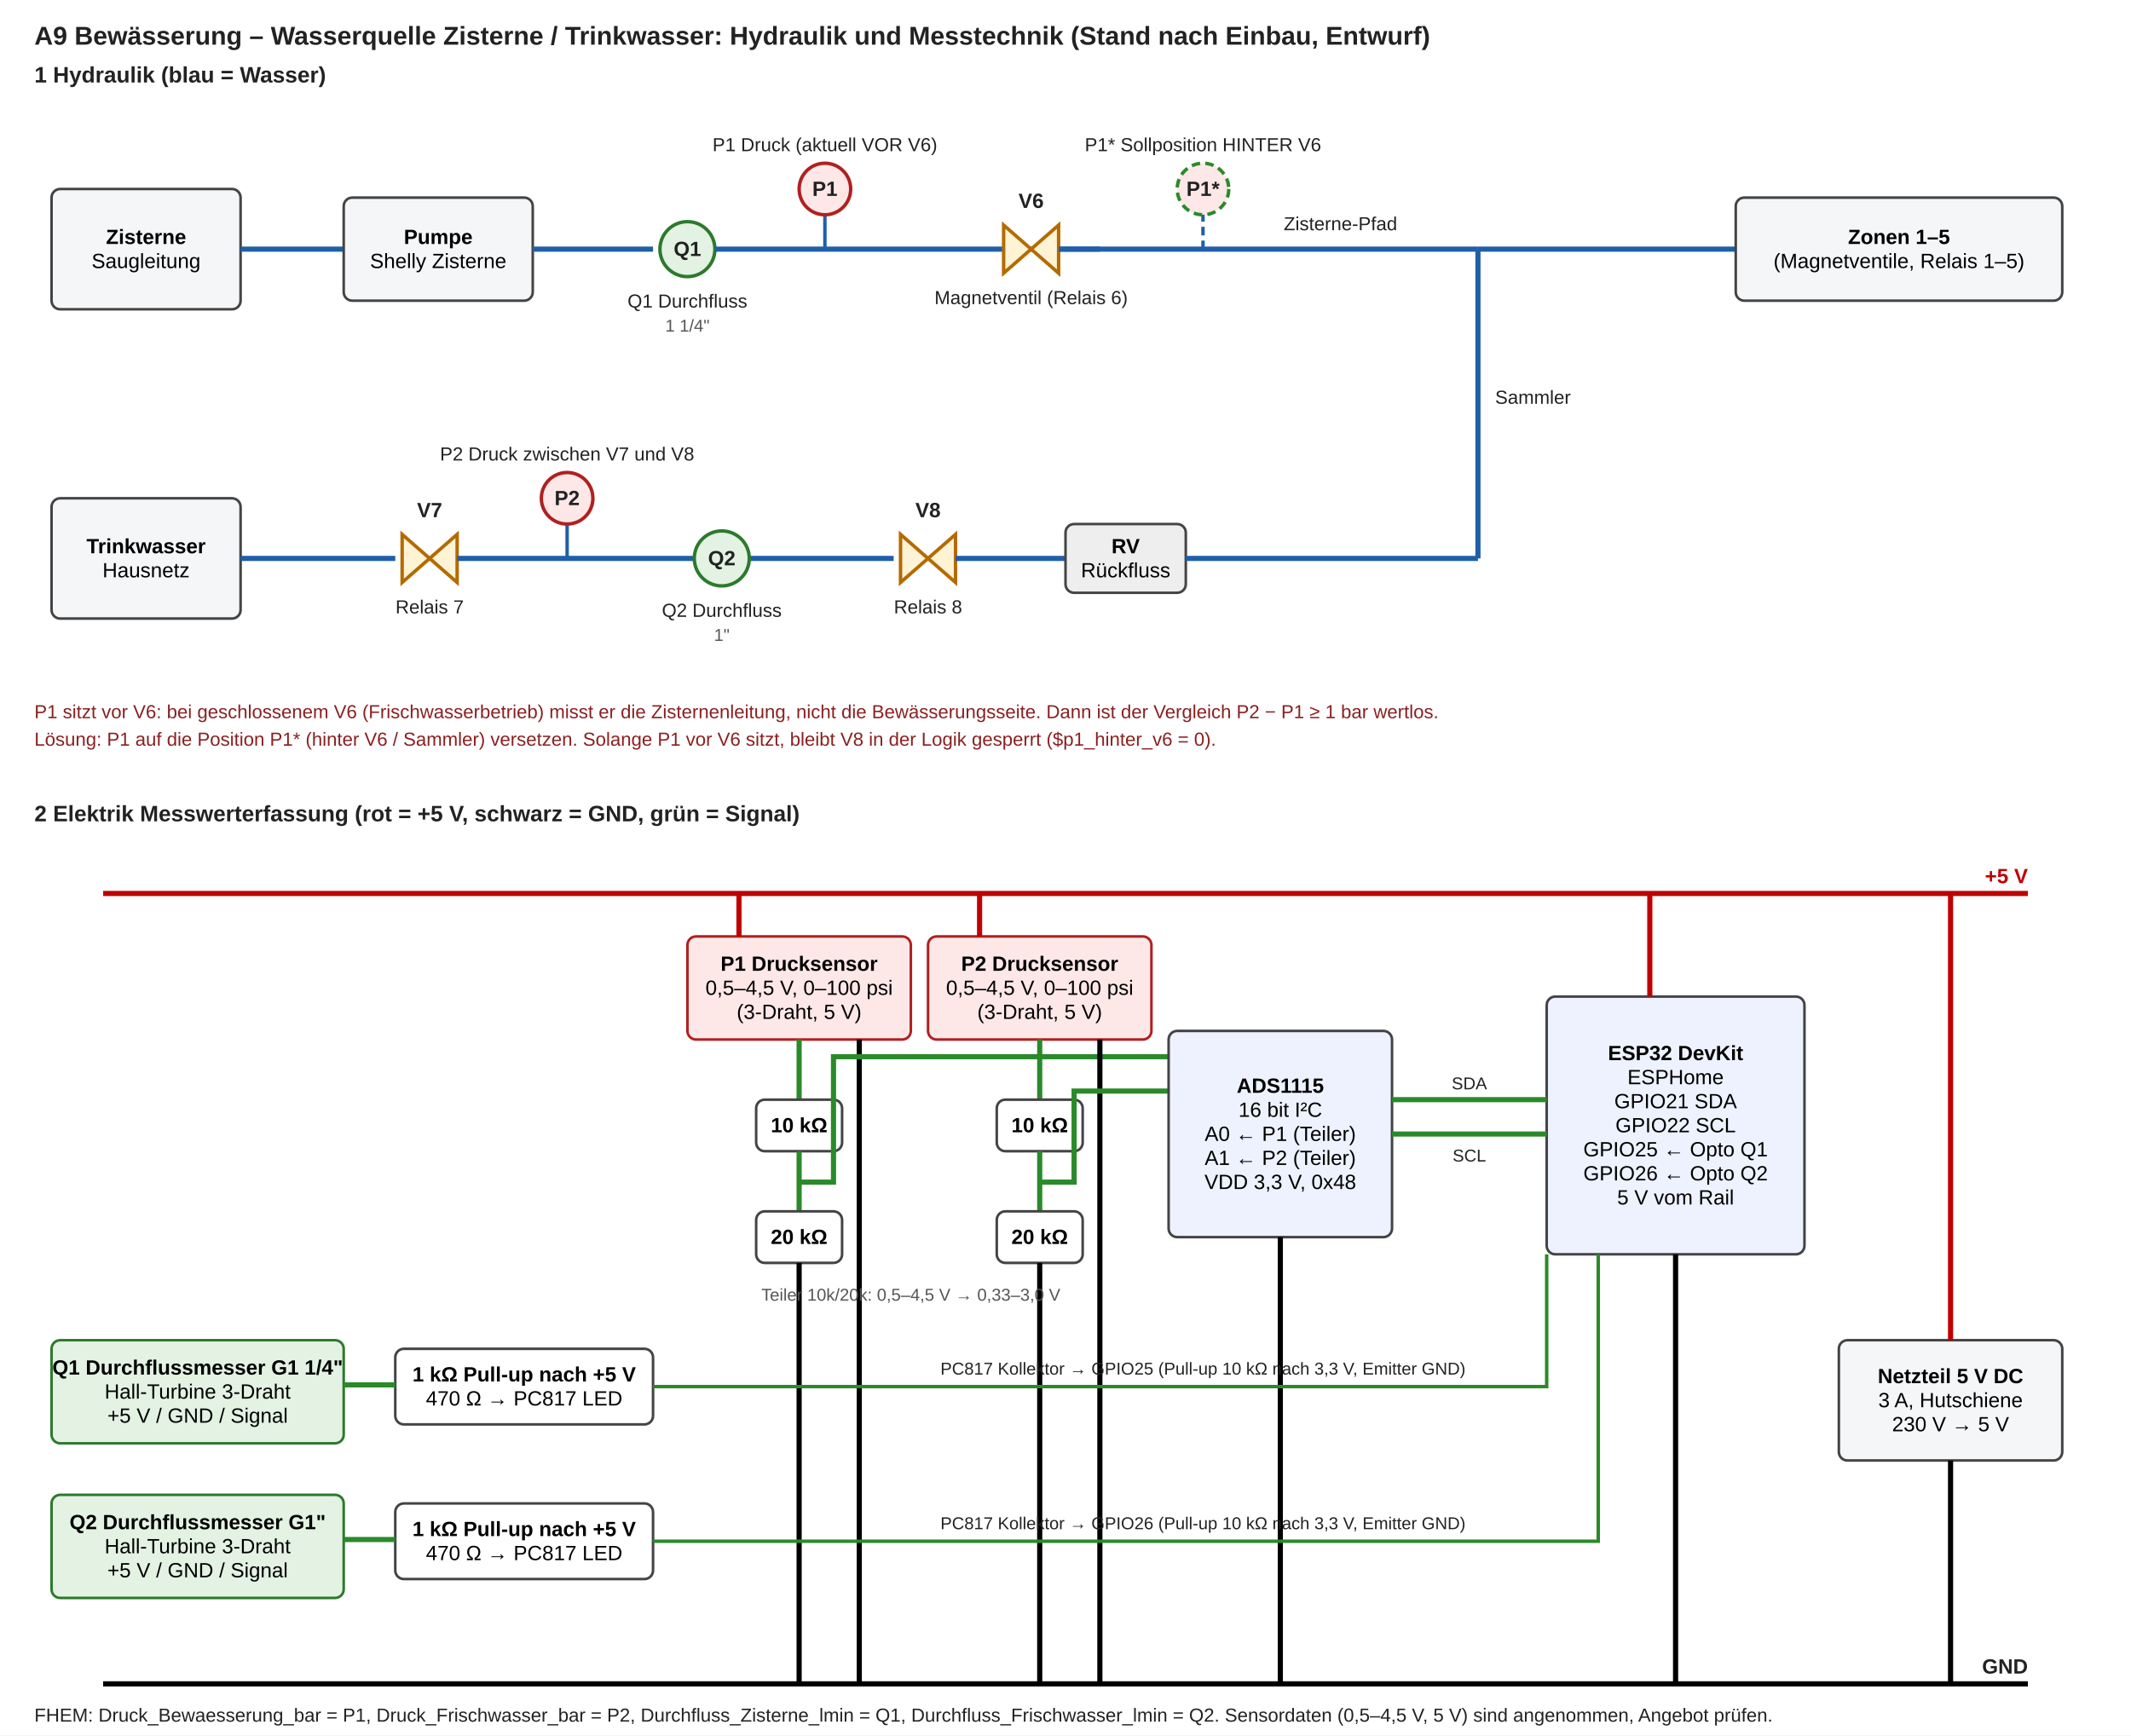
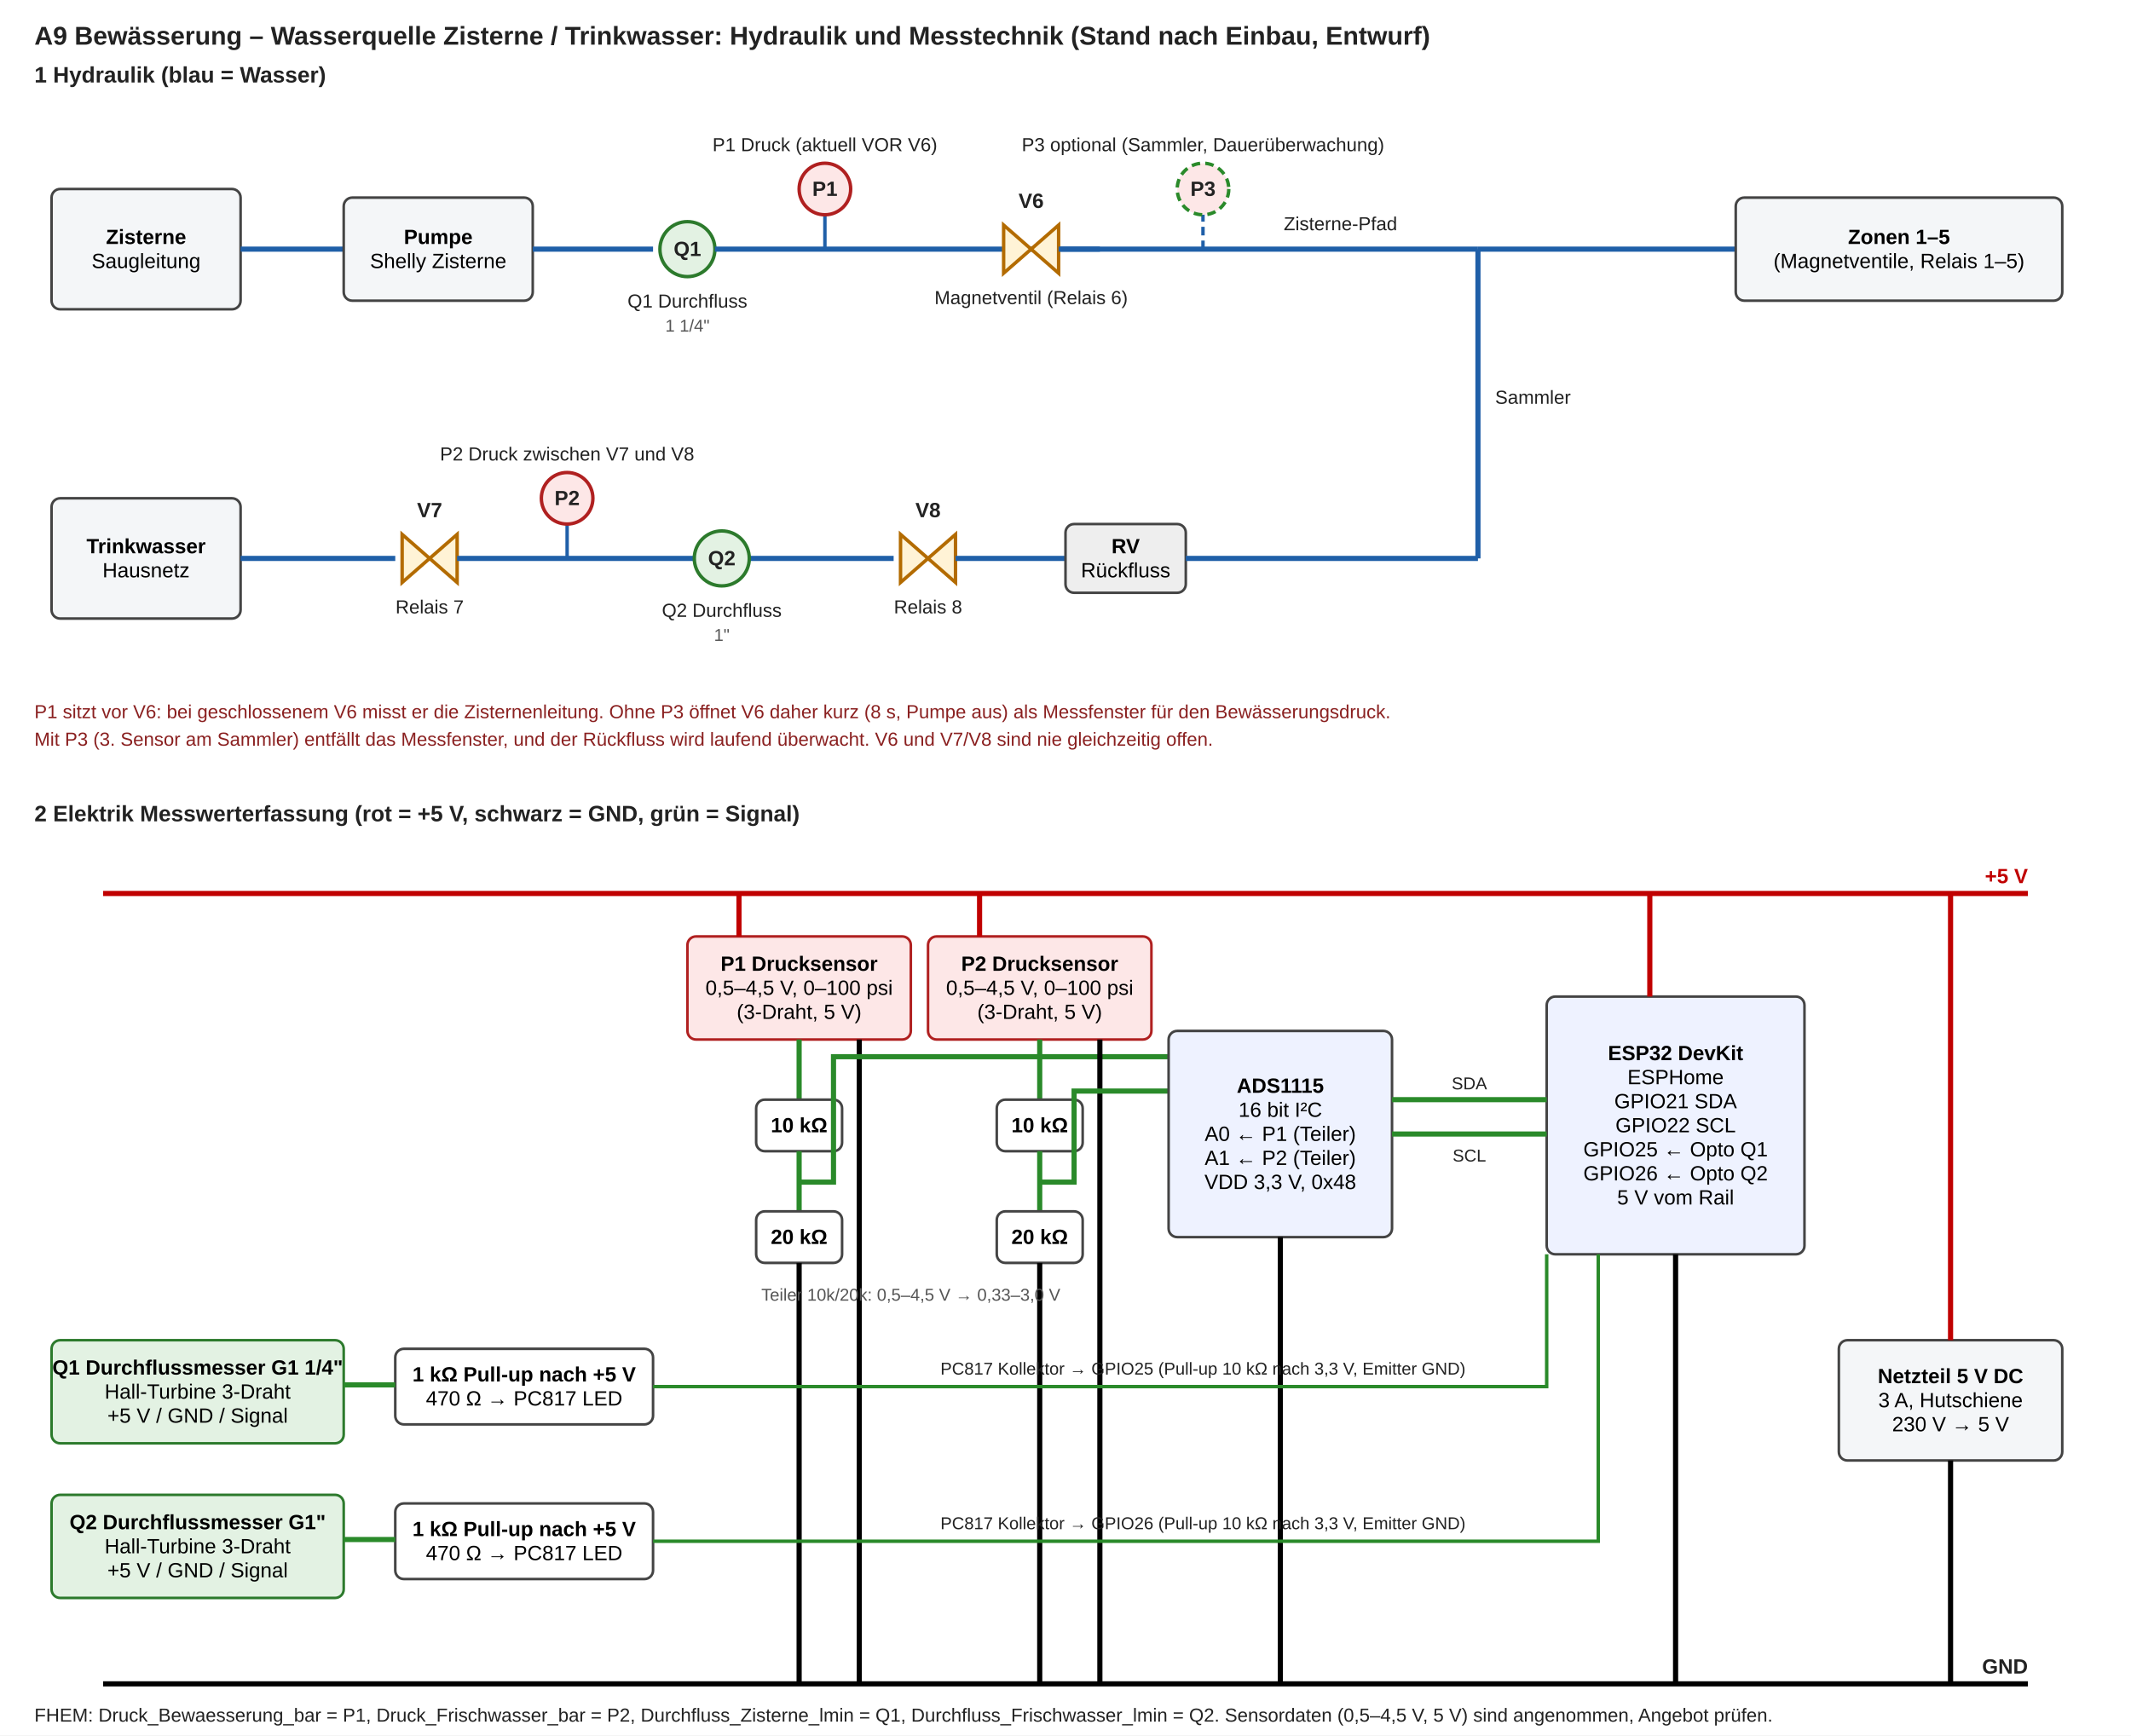
<svg xmlns="http://www.w3.org/2000/svg" viewBox="0 0 1240 1010" width="1240" height="1010" font-family="Arial, Helvetica, sans-serif" font-size="12">
  <rect width="1240" height="1010" fill="#ffffff" />
  <text x="20" y="26" text-anchor="start" fill="#222" font-size="15" font-weight="bold">A9 Bewässerung – Wasserquelle Zisterne / Trinkwasser: Hydraulik und Messtechnik (Stand nach Einbau, Entwurf)</text>
  <text x="20" y="48" text-anchor="start" fill="#222" font-size="13" font-weight="bold">1  Hydraulik (blau = Wasser)</text>
  <rect x="30" y="110" width="110" height="70" rx="5" fill="#f4f6f8" stroke="#444" stroke-width="1.5" />
  <text x="85.0" y="142.0" text-anchor="middle" font-weight="bold">Zisterne</text>
  <text x="85.0" y="156.0" text-anchor="middle" font-weight="normal">Saugleitung</text>
  <polyline points="140,145 200,145" fill="none" stroke="#1f5fa8" stroke-width="3" />
  <rect x="200" y="115" width="110" height="60" rx="5" fill="#f4f6f8" stroke="#444" stroke-width="1.5" />
  <text x="255.0" y="142.0" text-anchor="middle" font-weight="bold">Pumpe</text>
  <text x="255.0" y="156.0" text-anchor="middle" font-weight="normal">Shelly Zisterne</text>
  <polyline points="310,145 380,145" fill="none" stroke="#1f5fa8" stroke-width="3" />
  <circle cx="400" cy="145" r="16" fill="#e3f2e3" stroke="#2c7a2c" stroke-width="2" />
  <text x="400" y="149" text-anchor="middle" fill="#222" font-size="12" font-weight="bold">Q1</text>
  <text x="400" y="179" text-anchor="middle" fill="#222" font-size="11" font-weight="normal">Q1 Durchfluss</text>
  <text x="400" y="193" text-anchor="middle" fill="#555" font-size="10" font-weight="normal">1 1/4"</text>
  <polyline points="416,145 640,145" fill="none" stroke="#1f5fa8" stroke-width="3" />
  <line x1="480" y1="145" x2="480" y2="110" stroke="#1f5fa8" stroke-width="2" />
  <circle cx="480" cy="110" r="15" fill="#fde7e7" stroke="#b02020" stroke-width="2" />
  <text x="480" y="114" text-anchor="middle" fill="#222" font-size="12" font-weight="bold">P1</text>
  <text x="480" y="88" text-anchor="middle" fill="#222" font-size="11" font-weight="normal">P1 Druck (aktuell VOR V6)</text>
  <polygon points="584,131 584,159 616,131 616,159" fill="#fff3d6" stroke="#b36b00" stroke-width="2" />
  <text x="600" y="121" text-anchor="middle" fill="#222" font-size="12" font-weight="bold">V6</text>
  <text x="600" y="177" text-anchor="middle" fill="#222" font-size="11" font-weight="normal">Magnetventil (Relais 6)</text>
  <polyline points="616,145 860,145" fill="none" stroke="#1f5fa8" stroke-width="3" />
  <line x1="700" y1="145" x2="700" y2="110" stroke="#1f5fa8" stroke-width="2" stroke-dasharray="5,3" />
  <circle cx="700" cy="110" r="15" fill="#fde7e7" stroke="#2a8a2a" stroke-width="2" stroke-dasharray="5,3" />
-   <text x="700" y="114" text-anchor="middle" fill="#222" font-size="12" font-weight="bold">P1*</text>
-   <text x="700" y="88" text-anchor="middle" fill="#222" font-size="11" font-weight="normal">P1* Sollposition HINTER V6</text>
+   <text x="700" y="114" text-anchor="middle" fill="#222" font-size="12" font-weight="bold">P3</text>
+   <text x="700" y="88" text-anchor="middle" fill="#222" font-size="11" font-weight="normal">P3 optional (Sammler, Dauerüberwachung)</text>
  <text x="780" y="134" text-anchor="middle" fill="#222" font-size="11" font-weight="normal">Zisterne-Pfad</text>
  <rect x="30" y="290" width="110" height="70" rx="5" fill="#f4f6f8" stroke="#444" stroke-width="1.5" />
  <text x="85.0" y="322.0" text-anchor="middle" font-weight="bold">Trinkwasser</text>
  <text x="85.0" y="336.0" text-anchor="middle" font-weight="normal">Hausnetz</text>
  <polyline points="140,325 230,325" fill="none" stroke="#1f5fa8" stroke-width="3" />
  <polygon points="234,311 234,339 266,311 266,339" fill="#fff3d6" stroke="#b36b00" stroke-width="2" />
  <text x="250" y="301" text-anchor="middle" fill="#222" font-size="12" font-weight="bold">V7</text>
  <text x="250" y="357" text-anchor="middle" fill="#222" font-size="11" font-weight="normal">Relais 7</text>
  <polyline points="266,325 520,325" fill="none" stroke="#1f5fa8" stroke-width="3" />
  <line x1="330" y1="325" x2="330" y2="290" stroke="#1f5fa8" stroke-width="2" />
  <circle cx="330" cy="290" r="15" fill="#fde7e7" stroke="#b02020" stroke-width="2" />
  <text x="330" y="294" text-anchor="middle" fill="#222" font-size="12" font-weight="bold">P2</text>
  <text x="330" y="268" text-anchor="middle" fill="#222" font-size="11" font-weight="normal">P2 Druck zwischen V7 und V8</text>
  <circle cx="420" cy="325" r="16" fill="#e3f2e3" stroke="#2c7a2c" stroke-width="2" />
  <text x="420" y="329" text-anchor="middle" fill="#222" font-size="12" font-weight="bold">Q2</text>
  <text x="420" y="359" text-anchor="middle" fill="#222" font-size="11" font-weight="normal">Q2 Durchfluss</text>
  <text x="420" y="373" text-anchor="middle" fill="#555" font-size="10" font-weight="normal">1"</text>
  <polygon points="524,311 524,339 556,311 556,339" fill="#fff3d6" stroke="#b36b00" stroke-width="2" />
  <text x="540" y="301" text-anchor="middle" fill="#222" font-size="12" font-weight="bold">V8</text>
  <text x="540" y="357" text-anchor="middle" fill="#222" font-size="11" font-weight="normal">Relais 8</text>
  <polyline points="556,325 620,325" fill="none" stroke="#1f5fa8" stroke-width="3" />
  <rect x="620" y="305" width="70" height="40" rx="5" fill="#eee" stroke="#444" stroke-width="1.5" />
  <text x="655.0" y="322.0" text-anchor="middle" font-weight="bold">RV</text>
  <text x="655.0" y="336.0" text-anchor="middle" font-weight="normal">Rückfluss</text>
  <polyline points="690,325 860,325" fill="none" stroke="#1f5fa8" stroke-width="3" />
  <polyline points="860,325 860,145" fill="none" stroke="#1f5fa8" stroke-width="3" />
  <text x="870" y="235" text-anchor="start" fill="#222" font-size="11" font-weight="normal">Sammler</text>
  <polyline points="860,145 1010,145" fill="none" stroke="#1f5fa8" stroke-width="3" />
  <rect x="1010" y="115" width="190" height="60" rx="5" fill="#f4f6f8" stroke="#444" stroke-width="1.5" />
  <text x="1105.0" y="142.0" text-anchor="middle" font-weight="bold">Zonen 1–5</text>
  <text x="1105.0" y="156.0" text-anchor="middle" font-weight="normal">(Magnetventile, Relais 1–5)</text>
-   <text x="20" y="418" text-anchor="start" fill="#8a2020" font-size="11" font-weight="normal">P1 sitzt vor V6: bei geschlossenem V6 (Frischwasserbetrieb) misst er die Zisternenleitung, nicht die Bewässerungsseite. Dann ist der Vergleich P2 − P1 ≥ 1 bar wertlos.</text>
-   <text x="20" y="434" text-anchor="start" fill="#8a2020" font-size="11" font-weight="normal">Lösung: P1 auf die Position P1* (hinter V6 / Sammler) versetzen. Solange P1 vor V6 sitzt, bleibt V8 in der Logik gesperrt ($p1_hinter_v6 = 0).</text>
+   <text x="20" y="418" text-anchor="start" fill="#8a2020" font-size="11" font-weight="normal">P1 sitzt vor V6: bei geschlossenem V6 misst er die Zisternenleitung. Ohne P3 öffnet V6 daher kurz (8 s, Pumpe aus) als Messfenster für den Bewässerungsdruck.</text>
+   <text x="20" y="434" text-anchor="start" fill="#8a2020" font-size="11" font-weight="normal">Mit P3 (3. Sensor am Sammler) entfällt das Messfenster, und der Rückfluss wird laufend überwacht. V6 und V7/V8 sind nie gleichzeitig offen.</text>
  <text x="20" y="478" text-anchor="start" fill="#222" font-size="13" font-weight="bold">2  Elektrik Messwerterfassung (rot = +5 V, schwarz = GND, grün = Signal)</text>
  <polyline points="60,520 1180,520" fill="none" stroke="#c00000" stroke-width="3" />
  <text x="1180" y="514" text-anchor="end" fill="#c00000" font-size="12" font-weight="bold">+5 V</text>
  <polyline points="60,980 1180,980" fill="none" stroke="#000" stroke-width="3" />
  <text x="1180" y="974" text-anchor="end" fill="#222" font-size="12" font-weight="bold">GND</text>
  <rect x="1070" y="780" width="130" height="70" rx="5" fill="#f4f6f8" stroke="#444" stroke-width="1.5" />
  <text x="1135.0" y="805.0" text-anchor="middle" font-weight="bold">Netzteil 5 V DC</text>
  <text x="1135.0" y="819.0" text-anchor="middle" font-weight="normal">3 A, Hutschiene</text>
  <text x="1135.0" y="833.0" text-anchor="middle" font-weight="normal">230 V → 5 V</text>
  <polyline points="1135,520 1135,780" fill="none" stroke="#c00000" stroke-width="3" />
  <polyline points="1135,850 1135,980" fill="none" stroke="#000" stroke-width="3" />
  <rect x="400" y="545" width="130" height="60" rx="5" fill="#fde7e7" stroke="#b02020" stroke-width="1.5" />
  <text x="465.0" y="565.0" text-anchor="middle" font-weight="bold">P1 Drucksensor</text>
  <text x="465.0" y="579.0" text-anchor="middle" font-weight="normal">0,5–4,5 V, 0–100 psi</text>
  <text x="465.0" y="593.0" text-anchor="middle" font-weight="normal">(3-Draht, 5 V)</text>
  <polyline points="430,520 430,545" fill="none" stroke="#c00000" stroke-width="3" />
  <polyline points="500,605 500,980" fill="none" stroke="#000" stroke-width="3" />
  <polyline points="465,605 465,640" fill="none" stroke="#2a8a2a" stroke-width="3" />
  <rect x="440" y="640" width="50" height="30" rx="5" fill="#fff" stroke="#444" stroke-width="1.5" />
  <text x="465.0" y="659.0" text-anchor="middle" font-weight="bold">10 kΩ</text>
  <polyline points="465,670 465,705" fill="none" stroke="#2a8a2a" stroke-width="3" />
  <rect x="440" y="705" width="50" height="30" rx="5" fill="#fff" stroke="#444" stroke-width="1.5" />
  <text x="465.0" y="724.0" text-anchor="middle" font-weight="bold">20 kΩ</text>
  <polyline points="465,735 465,980" fill="none" stroke="#000" stroke-width="3" />
  <polyline points="465,688 465,688" fill="none" stroke="#2a8a2a" stroke-width="3" />
  <polyline points="465,688 485,688 485,615 680,615" fill="none" stroke="#2a8a2a" stroke-width="3" />
  <rect x="540" y="545" width="130" height="60" rx="5" fill="#fde7e7" stroke="#b02020" stroke-width="1.5" />
  <text x="605.0" y="565.0" text-anchor="middle" font-weight="bold">P2 Drucksensor</text>
  <text x="605.0" y="579.0" text-anchor="middle" font-weight="normal">0,5–4,5 V, 0–100 psi</text>
  <text x="605.0" y="593.0" text-anchor="middle" font-weight="normal">(3-Draht, 5 V)</text>
  <polyline points="570,520 570,545" fill="none" stroke="#c00000" stroke-width="3" />
  <polyline points="640,605 640,980" fill="none" stroke="#000" stroke-width="3" />
  <polyline points="605,605 605,640" fill="none" stroke="#2a8a2a" stroke-width="3" />
  <rect x="580" y="640" width="50" height="30" rx="5" fill="#fff" stroke="#444" stroke-width="1.5" />
  <text x="605.0" y="659.0" text-anchor="middle" font-weight="bold">10 kΩ</text>
  <polyline points="605,670 605,705" fill="none" stroke="#2a8a2a" stroke-width="3" />
  <rect x="580" y="705" width="50" height="30" rx="5" fill="#fff" stroke="#444" stroke-width="1.5" />
  <text x="605.0" y="724.0" text-anchor="middle" font-weight="bold">20 kΩ</text>
  <polyline points="605,735 605,980" fill="none" stroke="#000" stroke-width="3" />
  <polyline points="605,688 605,688" fill="none" stroke="#2a8a2a" stroke-width="3" />
  <polyline points="605,688 625,688 625,635 680,635" fill="none" stroke="#2a8a2a" stroke-width="3" />
  <text x="530" y="757" text-anchor="middle" fill="#555" font-size="10" font-weight="normal">Teiler 10k/20k: 0,5–4,5 V → 0,33–3,0 V</text>
  <rect x="680" y="600" width="130" height="120" rx="5" fill="#eef2ff" stroke="#444" stroke-width="1.5" />
  <text x="745.0" y="636.0" text-anchor="middle" font-weight="bold">ADS1115</text>
  <text x="745.0" y="650.0" text-anchor="middle" font-weight="normal">16 bit I²C</text>
  <text x="745.0" y="664.0" text-anchor="middle" font-weight="normal">A0 ← P1 (Teiler)</text>
  <text x="745.0" y="678.0" text-anchor="middle" font-weight="normal">A1 ← P2 (Teiler)</text>
  <text x="745.0" y="692.0" text-anchor="middle" font-weight="normal">VDD 3,3 V, 0x48</text>
  <rect x="900" y="580" width="150" height="150" rx="5" fill="#eef2ff" stroke="#444" stroke-width="1.5" />
  <text x="975.0" y="617.0" text-anchor="middle" font-weight="bold">ESP32 DevKit</text>
  <text x="975.0" y="631.0" text-anchor="middle" font-weight="normal">ESPHome</text>
  <text x="975.0" y="645.0" text-anchor="middle" font-weight="normal">GPIO21 SDA</text>
  <text x="975.0" y="659.0" text-anchor="middle" font-weight="normal">GPIO22 SCL</text>
  <text x="975.0" y="673.0" text-anchor="middle" font-weight="normal">GPIO25 ← Opto Q1</text>
  <text x="975.0" y="687.0" text-anchor="middle" font-weight="normal">GPIO26 ← Opto Q2</text>
  <text x="975.0" y="701.0" text-anchor="middle" font-weight="normal">5 V vom Rail</text>
  <polyline points="810,640 900,640" fill="none" stroke="#2a8a2a" stroke-width="3" />
  <text x="855" y="634" text-anchor="middle" fill="#222" font-size="10" font-weight="normal">SDA</text>
  <polyline points="810,660 900,660" fill="none" stroke="#2a8a2a" stroke-width="3" />
  <text x="855" y="676" text-anchor="middle" fill="#222" font-size="10" font-weight="normal">SCL</text>
  <polyline points="960,520 960,580" fill="none" stroke="#c00000" stroke-width="3" />
  <polyline points="975,730 975,980" fill="none" stroke="#000" stroke-width="3" />
  <polyline points="745,720 745,980" fill="none" stroke="#000" stroke-width="3" />
  <rect x="30" y="780" width="170" height="60" rx="5" fill="#e3f2e3" stroke="#2c7a2c" stroke-width="1.5" />
  <text x="115.0" y="800.0" text-anchor="middle" font-weight="bold">Q1 Durchflussmesser G1 1/4"</text>
  <text x="115.0" y="814.0" text-anchor="middle" font-weight="normal">Hall-Turbine 3-Draht</text>
  <text x="115.0" y="828.0" text-anchor="middle" font-weight="normal">+5 V / GND / Signal</text>
  <rect x="30" y="870" width="170" height="60" rx="5" fill="#e3f2e3" stroke="#2c7a2c" stroke-width="1.5" />
  <text x="115.0" y="890.0" text-anchor="middle" font-weight="bold">Q2 Durchflussmesser G1"</text>
  <text x="115.0" y="904.0" text-anchor="middle" font-weight="normal">Hall-Turbine 3-Draht</text>
  <text x="115.0" y="918.0" text-anchor="middle" font-weight="normal">+5 V / GND / Signal</text>
  <rect x="230" y="785" width="150" height="44" rx="5" fill="#fff" stroke="#444" stroke-width="1.5" />
  <text x="305.0" y="804.0" text-anchor="middle" font-weight="bold">1 kΩ Pull-up nach +5 V</text>
  <text x="305.0" y="818.0" text-anchor="middle" font-weight="normal">470 Ω → PC817 LED</text>
  <rect x="230" y="875" width="150" height="44" rx="5" fill="#fff" stroke="#444" stroke-width="1.5" />
  <text x="305.0" y="894.0" text-anchor="middle" font-weight="bold">1 kΩ Pull-up nach +5 V</text>
  <text x="305.0" y="908.0" text-anchor="middle" font-weight="normal">470 Ω → PC817 LED</text>
  <polyline points="200,806 230,806" fill="none" stroke="#2a8a2a" stroke-width="3" />
  <polyline points="200,896 230,896" fill="none" stroke="#2a8a2a" stroke-width="3" />
  <polyline points="380,807 900,807 900,730" fill="none" stroke="#2a8a2a" stroke-width="2" />
  <polyline points="380,897 930,897 930,730" fill="none" stroke="#2a8a2a" stroke-width="2" />
  <text x="700" y="800" text-anchor="middle" fill="#222" font-size="10" font-weight="normal">PC817 Kollektor → GPIO25 (Pull-up 10 kΩ nach 3,3 V, Emitter GND)</text>
  <text x="700" y="890" text-anchor="middle" fill="#222" font-size="10" font-weight="normal">PC817 Kollektor → GPIO26 (Pull-up 10 kΩ nach 3,3 V, Emitter GND)</text>
  <text x="20" y="1002" text-anchor="start" fill="#222" font-size="11" font-weight="normal">FHEM: Druck_Bewaesserung_bar = P1, Druck_Frischwasser_bar = P2, Durchfluss_Zisterne_lmin = Q1, Durchfluss_Frischwasser_lmin = Q2. Sensordaten (0,5–4,5 V, 5 V) sind angenommen, Angebot prüfen.</text>
</svg>
